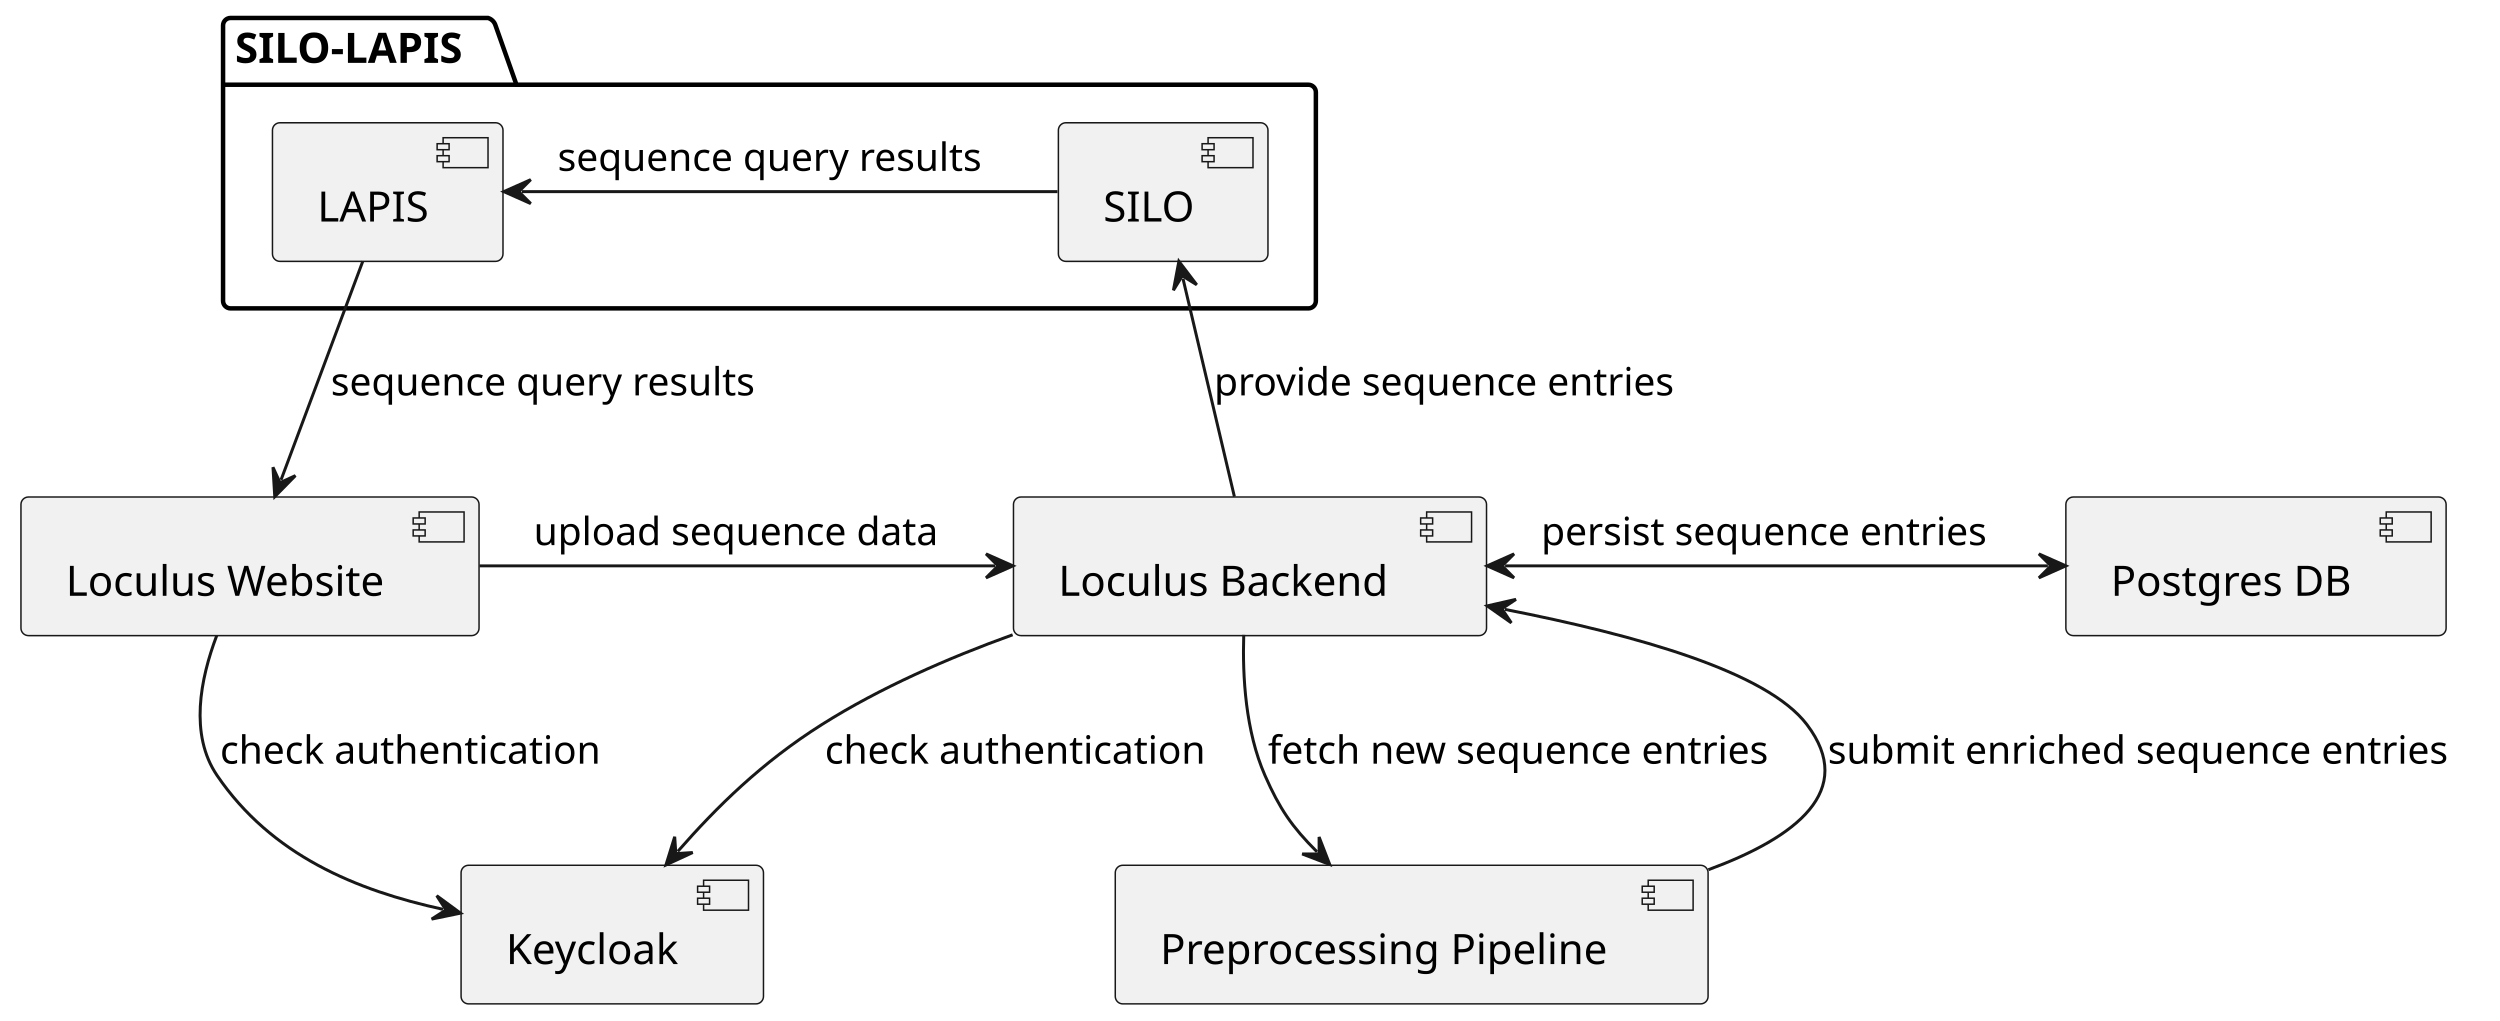
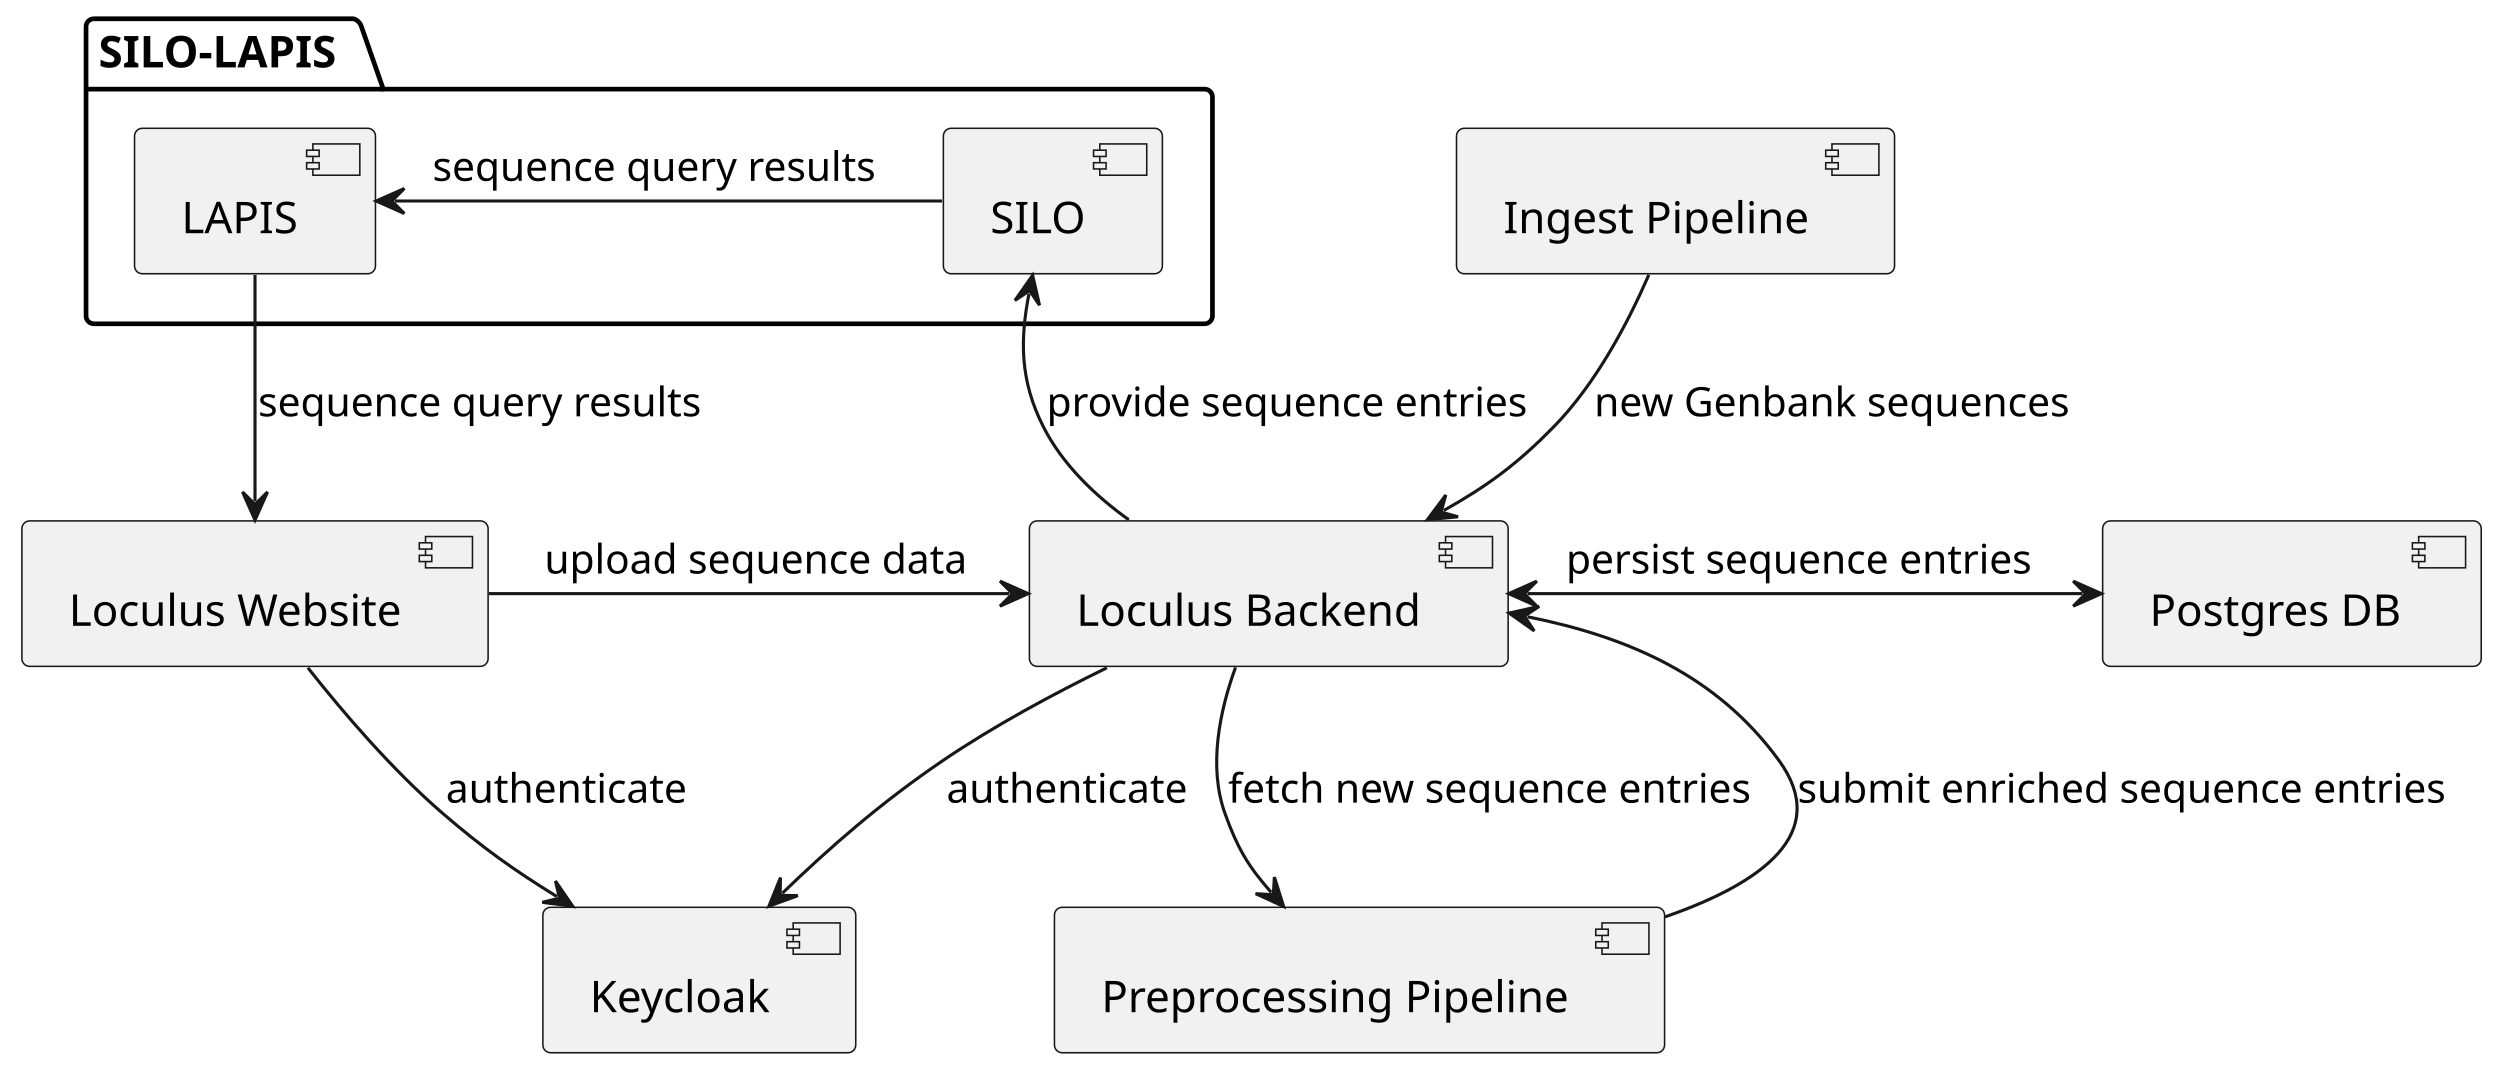
- <svg xmlns="http://www.w3.org/2000/svg" contentStyleType="text/css" height="341px" preserveAspectRatio="none" style="width:835px;height:341px;background:#FFFFFF;" version="1.1" viewBox="0 0 835 341" width="835px" zoomAndPan="magnify">
+ <svg xmlns="http://www.w3.org/2000/svg" contentStyleType="text/css" height="342px" preserveAspectRatio="none" style="width:799px;height:342px;background:#FFFFFF;" version="1.1" viewBox="0 0 799 342" width="799px" zoomAndPan="magnify">
  <defs />
  <g>
    <g id="cluster_SILO-LAPIS">
-       <path d="M77,6 L163,6 A3.75,3.75 0 0 1 165.5,8.5 L172.5,28.297 L437,28.297 A2.5,2.5 0 0 1 439.5,30.797 L439.5,100.5 A2.5,2.5 0 0 1 437,103 L77,103 A2.5,2.5 0 0 1 74.5,100.5 L74.5,8.5 A2.5,2.5 0 0 1 77,6 " fill="none" style="stroke:#000000;stroke-width:1.5;" />
-       <line style="stroke:#000000;stroke-width:1.5;" x1="74.5" x2="172.5" y1="28.297" y2="28.297" />
-       <text fill="#000000" font-family="sans-serif" font-size="14" font-weight="bold" lengthAdjust="spacing" textLength="85" x="78.5" y="20.995">SILO-LAPIS</text>
+       <path d="M30,6 L113,6 A3.75,3.75 0 0 1 115.5,8.5 L122.5,28.488 L385,28.488 A2.5,2.5 0 0 1 387.5,30.988 L387.5,100.98 A2.5,2.5 0 0 1 385,103.48 L30,103.48 A2.5,2.5 0 0 1 27.5,100.98 L27.5,8.5 A2.5,2.5 0 0 1 30,6 " fill="none" style="stroke:#000000;stroke-width:1.5;" />
+       <line style="stroke:#000000;stroke-width:1.5;" x1="27.5" x2="122.5" y1="28.488" y2="28.488" />
+       <text fill="#000000" font-family="sans-serif" font-size="14" font-weight="bold" lengthAdjust="spacing" textLength="82" x="31.5" y="21.535">SILO-LAPIS</text>
    </g>
    <g id="elem_SILO">
-       <rect fill="#F1F1F1" height="46.297" rx="2.5" ry="2.5" style="stroke:#181818;stroke-width:0.5;" width="70" x="353.5" y="41" />
-       <rect fill="#F1F1F1" height="10" style="stroke:#181818;stroke-width:0.5;" width="15" x="403.5" y="46" />
-       <rect fill="#F1F1F1" height="2" style="stroke:#181818;stroke-width:0.5;" width="4" x="401.5" y="48" />
-       <rect fill="#F1F1F1" height="2" style="stroke:#181818;stroke-width:0.5;" width="4" x="401.5" y="52" />
-       <text fill="#000000" font-family="sans-serif" font-size="14" lengthAdjust="spacing" textLength="30" x="368.5" y="73.995">SILO</text>
+       <rect fill="#F1F1F1" height="46.488" rx="2.5" ry="2.5" style="stroke:#181818;stroke-width:0.5;" width="70" x="301.5" y="41" />
+       <rect fill="#F1F1F1" height="10" style="stroke:#181818;stroke-width:0.5;" width="15" x="351.5" y="46" />
+       <rect fill="#F1F1F1" height="2" style="stroke:#181818;stroke-width:0.5;" width="4" x="349.5" y="48" />
+       <rect fill="#F1F1F1" height="2" style="stroke:#181818;stroke-width:0.5;" width="4" x="349.5" y="52" />
+       <text fill="#000000" font-family="sans-serif" font-size="14" lengthAdjust="spacing" textLength="30" x="316.5" y="74.535">SILO</text>
    </g>
    <g id="elem_LAPIS">
-       <rect fill="#F1F1F1" height="46.297" rx="2.5" ry="2.5" style="stroke:#181818;stroke-width:0.5;" width="77" x="91" y="41" />
-       <rect fill="#F1F1F1" height="10" style="stroke:#181818;stroke-width:0.5;" width="15" x="148" y="46" />
-       <rect fill="#F1F1F1" height="2" style="stroke:#181818;stroke-width:0.5;" width="4" x="146" y="48" />
-       <rect fill="#F1F1F1" height="2" style="stroke:#181818;stroke-width:0.5;" width="4" x="146" y="52" />
-       <text fill="#000000" font-family="sans-serif" font-size="14" lengthAdjust="spacing" textLength="37" x="106" y="73.995">LAPIS</text>
+       <rect fill="#F1F1F1" height="46.488" rx="2.5" ry="2.5" style="stroke:#181818;stroke-width:0.5;" width="77" x="43" y="41" />
+       <rect fill="#F1F1F1" height="10" style="stroke:#181818;stroke-width:0.5;" width="15" x="100" y="46" />
+       <rect fill="#F1F1F1" height="2" style="stroke:#181818;stroke-width:0.5;" width="4" x="98" y="48" />
+       <rect fill="#F1F1F1" height="2" style="stroke:#181818;stroke-width:0.5;" width="4" x="98" y="52" />
+       <text fill="#000000" font-family="sans-serif" font-size="14" lengthAdjust="spacing" textLength="37" x="58" y="74.535">LAPIS</text>
    </g>
    <g id="elem_Website">
-       <rect fill="#F1F1F1" height="46.297" rx="2.5" ry="2.5" style="stroke:#181818;stroke-width:0.5;" width="153" x="7" y="166" />
-       <rect fill="#F1F1F1" height="10" style="stroke:#181818;stroke-width:0.5;" width="15" x="140" y="171" />
-       <rect fill="#F1F1F1" height="2" style="stroke:#181818;stroke-width:0.5;" width="4" x="138" y="173" />
-       <rect fill="#F1F1F1" height="2" style="stroke:#181818;stroke-width:0.5;" width="4" x="138" y="177" />
-       <text fill="#000000" font-family="sans-serif" font-size="14" lengthAdjust="spacing" textLength="113" x="22" y="198.995">Loculus Website</text>
+       <rect fill="#F1F1F1" height="46.488" rx="2.5" ry="2.5" style="stroke:#181818;stroke-width:0.5;" width="149" x="7" y="166.48" />
+       <rect fill="#F1F1F1" height="10" style="stroke:#181818;stroke-width:0.5;" width="15" x="136" y="171.48" />
+       <rect fill="#F1F1F1" height="2" style="stroke:#181818;stroke-width:0.5;" width="4" x="134" y="173.48" />
+       <rect fill="#F1F1F1" height="2" style="stroke:#181818;stroke-width:0.5;" width="4" x="134" y="177.48" />
+       <text fill="#000000" font-family="sans-serif" font-size="14" lengthAdjust="spacing" textLength="109" x="22" y="200.015">Loculus Website</text>
    </g>
    <g id="elem_Backend">
-       <rect fill="#F1F1F1" height="46.297" rx="2.5" ry="2.5" style="stroke:#181818;stroke-width:0.5;" width="158" x="338.5" y="166" />
-       <rect fill="#F1F1F1" height="10" style="stroke:#181818;stroke-width:0.5;" width="15" x="476.5" y="171" />
-       <rect fill="#F1F1F1" height="2" style="stroke:#181818;stroke-width:0.5;" width="4" x="474.5" y="173" />
-       <rect fill="#F1F1F1" height="2" style="stroke:#181818;stroke-width:0.5;" width="4" x="474.5" y="177" />
-       <text fill="#000000" font-family="sans-serif" font-size="14" lengthAdjust="spacing" textLength="118" x="353.5" y="198.995">Loculus Backend</text>
+       <rect fill="#F1F1F1" height="46.488" rx="2.5" ry="2.5" style="stroke:#181818;stroke-width:0.5;" width="153" x="329" y="166.48" />
+       <rect fill="#F1F1F1" height="10" style="stroke:#181818;stroke-width:0.5;" width="15" x="462" y="171.48" />
+       <rect fill="#F1F1F1" height="2" style="stroke:#181818;stroke-width:0.5;" width="4" x="460" y="173.48" />
+       <rect fill="#F1F1F1" height="2" style="stroke:#181818;stroke-width:0.5;" width="4" x="460" y="177.48" />
+       <text fill="#000000" font-family="sans-serif" font-size="14" lengthAdjust="spacing" textLength="113" x="344" y="200.015">Loculus Backend</text>
    </g>
    <g id="elem_Postgres">
-       <rect fill="#F1F1F1" height="46.297" rx="2.5" ry="2.5" style="stroke:#181818;stroke-width:0.5;" width="127" x="690" y="166" />
-       <rect fill="#F1F1F1" height="10" style="stroke:#181818;stroke-width:0.5;" width="15" x="797" y="171" />
-       <rect fill="#F1F1F1" height="2" style="stroke:#181818;stroke-width:0.5;" width="4" x="795" y="173" />
-       <rect fill="#F1F1F1" height="2" style="stroke:#181818;stroke-width:0.5;" width="4" x="795" y="177" />
-       <text fill="#000000" font-family="sans-serif" font-size="14" lengthAdjust="spacing" textLength="87" x="705" y="198.995">Postgres DB</text>
+       <rect fill="#F1F1F1" height="46.488" rx="2.5" ry="2.5" style="stroke:#181818;stroke-width:0.5;" width="121" x="672" y="166.48" />
+       <rect fill="#F1F1F1" height="10" style="stroke:#181818;stroke-width:0.5;" width="15" x="773" y="171.48" />
+       <rect fill="#F1F1F1" height="2" style="stroke:#181818;stroke-width:0.5;" width="4" x="771" y="173.48" />
+       <rect fill="#F1F1F1" height="2" style="stroke:#181818;stroke-width:0.5;" width="4" x="771" y="177.48" />
+       <text fill="#000000" font-family="sans-serif" font-size="14" lengthAdjust="spacing" textLength="81" x="687" y="200.015">Postgres DB</text>
    </g>
-     <g id="elem_pipeline">
-       <rect fill="#F1F1F1" height="46.297" rx="2.5" ry="2.5" style="stroke:#181818;stroke-width:0.5;" width="198" x="372.5" y="289" />
-       <rect fill="#F1F1F1" height="10" style="stroke:#181818;stroke-width:0.5;" width="15" x="550.5" y="294" />
-       <rect fill="#F1F1F1" height="2" style="stroke:#181818;stroke-width:0.5;" width="4" x="548.5" y="296" />
-       <rect fill="#F1F1F1" height="2" style="stroke:#181818;stroke-width:0.5;" width="4" x="548.5" y="300" />
-       <text fill="#000000" font-family="sans-serif" font-size="14" lengthAdjust="spacing" textLength="158" x="387.5" y="321.995">Preprocessing Pipeline</text>
+     <g id="elem_Preprocessing">
+       <rect fill="#F1F1F1" height="46.488" rx="2.5" ry="2.5" style="stroke:#181818;stroke-width:0.5;" width="195" x="337" y="289.97" />
+       <rect fill="#F1F1F1" height="10" style="stroke:#181818;stroke-width:0.5;" width="15" x="512" y="294.97" />
+       <rect fill="#F1F1F1" height="2" style="stroke:#181818;stroke-width:0.5;" width="4" x="510" y="296.97" />
+       <rect fill="#F1F1F1" height="2" style="stroke:#181818;stroke-width:0.5;" width="4" x="510" y="300.97" />
+       <text fill="#000000" font-family="sans-serif" font-size="14" lengthAdjust="spacing" textLength="155" x="352" y="323.505">Preprocessing Pipeline</text>
+     </g>
+     <g id="elem_Ingest">
+       <rect fill="#F1F1F1" height="46.488" rx="2.5" ry="2.5" style="stroke:#181818;stroke-width:0.5;" width="140" x="465.5" y="41" />
+       <rect fill="#F1F1F1" height="10" style="stroke:#181818;stroke-width:0.5;" width="15" x="585.5" y="46" />
+       <rect fill="#F1F1F1" height="2" style="stroke:#181818;stroke-width:0.5;" width="4" x="583.5" y="48" />
+       <rect fill="#F1F1F1" height="2" style="stroke:#181818;stroke-width:0.5;" width="4" x="583.5" y="52" />
+       <text fill="#000000" font-family="sans-serif" font-size="14" lengthAdjust="spacing" textLength="100" x="480.5" y="74.535">Ingest Pipeline</text>
    </g>
    <g id="elem_Keycloak">
-       <rect fill="#F1F1F1" height="46.297" rx="2.5" ry="2.5" style="stroke:#181818;stroke-width:0.5;" width="101" x="154" y="289" />
-       <rect fill="#F1F1F1" height="10" style="stroke:#181818;stroke-width:0.5;" width="15" x="235" y="294" />
-       <rect fill="#F1F1F1" height="2" style="stroke:#181818;stroke-width:0.5;" width="4" x="233" y="296" />
-       <rect fill="#F1F1F1" height="2" style="stroke:#181818;stroke-width:0.5;" width="4" x="233" y="300" />
-       <text fill="#000000" font-family="sans-serif" font-size="14" lengthAdjust="spacing" textLength="61" x="169" y="321.995">Keycloak</text>
+       <rect fill="#F1F1F1" height="46.488" rx="2.5" ry="2.5" style="stroke:#181818;stroke-width:0.5;" width="100" x="173.5" y="289.97" />
+       <rect fill="#F1F1F1" height="10" style="stroke:#181818;stroke-width:0.5;" width="15" x="253.5" y="294.97" />
+       <rect fill="#F1F1F1" height="2" style="stroke:#181818;stroke-width:0.5;" width="4" x="251.5" y="296.97" />
+       <rect fill="#F1F1F1" height="2" style="stroke:#181818;stroke-width:0.5;" width="4" x="251.5" y="300.97" />
+       <text fill="#000000" font-family="sans-serif" font-size="14" lengthAdjust="spacing" textLength="60" x="188.5" y="323.505">Keycloak</text>
    </g>
    <g id="link_Website_Keycloak">
-       <path d="M72.39,212.28 C66.9,226.74 63.22,245.36 72.5,259 C90.66,285.67 118.938,297.381 147.948,303.711 " fill="none" id="Website-to-Keycloak" style="stroke:#181818;stroke-width:1.0;" />
-       <polygon fill="#181818" points="153.81,304.99,145.87,299.163,148.925,303.924,144.164,306.979,153.81,304.99" style="stroke:#181818;stroke-width:1.0;" />
-       <text fill="#000000" font-family="sans-serif" font-size="13" lengthAdjust="spacing" textLength="133" x="73.5" y="255.067">check authentication</text>
+       <path d="M98.4,213.43 C109.68,227.73 125.36,246.04 141.5,259.97 C154.15,270.89 164.173,278.031 177.973,286.541 " fill="none" id="Website-to-Keycloak" style="stroke:#181818;stroke-width:1.0;" />
+       <polygon fill="#181818" points="183.08,289.69,177.519,281.561,178.824,287.066,173.32,288.371,183.08,289.69" style="stroke:#181818;stroke-width:1.0;" />
+       <text fill="#000000" font-family="sans-serif" font-size="13" lengthAdjust="spacing" textLength="78" x="142.5" y="256.538">authenticate</text>
    </g>
    <g id="link_Backend_Keycloak">
-       <path d="M338.22,212.02 C316.67,219.79 293.93,229.72 274.5,242 C254.45,254.67 239.483,269.406 226.383,284.366 " fill="none" id="Backend-to-Keycloak" style="stroke:#181818;stroke-width:1.0;" />
-       <polygon fill="#181818" points="222.43,288.88,231.368,284.744,225.724,285.118,225.35,279.474,222.43,288.88" style="stroke:#181818;stroke-width:1.0;" />
-       <text fill="#000000" font-family="sans-serif" font-size="13" lengthAdjust="spacing" textLength="133" x="275.5" y="255.067">check authentication</text>
+       <path d="M353.75,213.43 C336.58,221.81 317.72,231.97 301.5,242.97 C281.27,256.69 264.997,271.033 250.057,285.453 " fill="none" id="Backend-to-Keycloak" style="stroke:#181818;stroke-width:1.0;" />
+       <polygon fill="#181818" points="245.74,289.62,254.994,286.248,249.338,286.148,249.438,280.492,245.74,289.62" style="stroke:#181818;stroke-width:1.0;" />
+       <text fill="#000000" font-family="sans-serif" font-size="13" lengthAdjust="spacing" textLength="78" x="302.5" y="256.538">authenticate</text>
    </g>
    <g id="link_Website_Backend">
-       <path d="M160.13,189 C213.47,189 278.43,189 332.33,189 " fill="none" id="Website-to-Backend" style="stroke:#181818;stroke-width:1.0;" />
-       <polygon fill="#181818" points="338.33,189,329.33,185,333.33,189,329.33,193,338.33,189" style="stroke:#181818;stroke-width:1.0;" />
-       <text fill="#000000" font-family="sans-serif" font-size="13" lengthAdjust="spacing" textLength="142" x="178.25" y="182.067">upload sequence data</text>
-     </g>
-     <g id="link_Backend_pipeline">
-       <path d="M415.41,212.04 C414.96,226.05 416.03,244.27 422.5,259 C427.39,270.13 431.47,276.125 439.88,284.505 " fill="none" id="Backend-to-pipeline" style="stroke:#181818;stroke-width:1.0;" />
-       <polygon fill="#181818" points="444.13,288.74,440.578,279.554,440.588,285.211,434.931,285.221,444.13,288.74" style="stroke:#181818;stroke-width:1.0;" />
-       <text fill="#000000" font-family="sans-serif" font-size="13" lengthAdjust="spacing" textLength="175" x="423.5" y="255.067">fetch new sequence entries</text>
-     </g>
-     <g id="link_Backend_pipeline">
-       <path d="M502.617,203.529 C546.977,212.259 590.12,224.37 603.5,242 C620.22,264.04 599.91,279.71 570.59,290.49 " fill="none" id="Backend-backto-pipeline" style="stroke:#181818;stroke-width:1.0;" />
-       <polygon fill="#181818" points="496.73,202.37,504.788,208.033,501.636,203.335,506.333,200.183,496.73,202.37" style="stroke:#181818;stroke-width:1.0;" />
-       <text fill="#000000" font-family="sans-serif" font-size="13" lengthAdjust="spacing" textLength="217" x="610.5" y="255.067">submit enriched sequence entries</text>
+       <path d="M156.24,189.73 C207.91,189.73 270.47,189.73 322.6,189.73 " fill="none" id="Website-to-Backend" style="stroke:#181818;stroke-width:1.0;" />
+       <polygon fill="#181818" points="328.6,189.73,319.6,185.73,323.6,189.73,319.6,193.73,328.6,189.73" style="stroke:#181818;stroke-width:1.0;" />
+       <text fill="#000000" font-family="sans-serif" font-size="13" lengthAdjust="spacing" textLength="137" x="174" y="183.298">upload sequence data</text>
    </g>
    <g id="link_Backend_Postgres">
-       <path d="M502.7,189 C561.68,189 629.16,189 683.99,189 " fill="none" id="Backend-Postgres" style="stroke:#181818;stroke-width:1.0;" />
-       <polygon fill="#181818" points="496.7,189,505.7,193,501.7,189,505.7,185,496.7,189" style="stroke:#181818;stroke-width:1.0;" />
-       <polygon fill="#181818" points="689.99,189,680.99,185,684.99,189,680.99,193,689.99,189" style="stroke:#181818;stroke-width:1.0;" />
-       <text fill="#000000" font-family="sans-serif" font-size="13" lengthAdjust="spacing" textLength="157" x="514.75" y="182.067">persist sequence entries</text>
+       <path d="M488.17,189.73 C545.93,189.73 612.07,189.73 665.59,189.73 " fill="none" id="Backend-Postgres" style="stroke:#181818;stroke-width:1.0;" />
+       <polygon fill="#181818" points="482.17,189.73,491.17,193.73,487.17,189.73,491.17,185.73,482.17,189.73" style="stroke:#181818;stroke-width:1.0;" />
+       <polygon fill="#181818" points="671.59,189.73,662.59,185.73,666.59,189.73,662.59,193.73,671.59,189.73" style="stroke:#181818;stroke-width:1.0;" />
+       <text fill="#000000" font-family="sans-serif" font-size="13" lengthAdjust="spacing" textLength="153" x="500.5" y="183.298">persist sequence entries</text>
+     </g>
+     <g id="link_Backend_Preprocessing">
+       <path d="M394.87,213.32 C389.87,227.07 386.08,244.85 391.5,259.97 C395.43,270.92 398.783,276.709 406.283,285.219 " fill="none" id="Backend-to-Preprocessing" style="stroke:#181818;stroke-width:1.0;" />
+       <polygon fill="#181818" points="410.25,289.72,407.3,280.323,406.944,285.969,401.298,285.613,410.25,289.72" style="stroke:#181818;stroke-width:1.0;" />
+       <text fill="#000000" font-family="sans-serif" font-size="13" lengthAdjust="spacing" textLength="171" x="392.5" y="256.538">fetch new sequence entries</text>
+     </g>
+     <g id="link_Backend_Preprocessing">
+       <path d="M488.193,197.121 C520.213,203.551 548.62,215.72 568.5,242.97 C585.48,266.24 563.12,282.3 532.11,293.04 " fill="none" id="Backend-backto-Preprocessing" style="stroke:#181818;stroke-width:1.0;" />
+       <polygon fill="#181818" points="482.31,195.94,490.346,201.634,487.212,196.924,491.921,193.79,482.31,195.94" style="stroke:#181818;stroke-width:1.0;" />
+       <text fill="#000000" font-family="sans-serif" font-size="13" lengthAdjust="spacing" textLength="212" x="574.5" y="256.538">submit enriched sequence entries</text>
+     </g>
+     <g id="link_Ingest_Backend">
+       <path d="M526.96,87.84 C520.39,102.97 510.12,122.58 496.5,136.48 C485.03,148.19 475.602,155.193 461.422,163.153 " fill="none" id="Ingest-to-Backend" style="stroke:#181818;stroke-width:1.0;" />
+       <polygon fill="#181818" points="456.19,166.09,465.996,165.173,460.55,163.643,462.08,158.196,456.19,166.09" style="stroke:#181818;stroke-width:1.0;" />
+       <text fill="#000000" font-family="sans-serif" font-size="13" lengthAdjust="spacing" textLength="154" x="509.5" y="133.048">new Genbank sequences</text>
    </g>
    <g id="link_SILO_Backend">
-       <path d="M395.127,93.11 C400.387,115.41 407.05,143.66 412.29,165.89 " fill="none" id="SILO-backto-Backend" style="stroke:#181818;stroke-width:1.0;" />
-       <polygon fill="#181818" points="393.75,87.27,391.923,96.948,394.898,92.136,399.709,95.111,393.75,87.27" style="stroke:#181818;stroke-width:1.0;" />
-       <text fill="#000000" font-family="sans-serif" font-size="13" lengthAdjust="spacing" textLength="161" x="405.5" y="132.067">provide sequence entries</text>
+       <path d="M328.876,93.848 C326.006,108.488 325.91,121.59 333.5,136.48 C339.6,148.45 349.87,158.32 360.77,166.13 " fill="none" id="SILO-backto-Backend" style="stroke:#181818;stroke-width:1.0;" />
+       <polygon fill="#181818" points="330.03,87.96,324.373,96.022,329.068,92.867,332.224,97.561,330.03,87.96" style="stroke:#181818;stroke-width:1.0;" />
+       <text fill="#000000" font-family="sans-serif" font-size="13" lengthAdjust="spacing" textLength="157" x="334.5" y="133.048">provide sequence entries</text>
    </g>
    <g id="link_LAPIS_Website">
-       <path d="M121.17,87.27 C112.83,109.57 102.181,138.04 93.871,160.27 " fill="none" id="LAPIS-to-Website" style="stroke:#181818;stroke-width:1.0;" />
-       <polygon fill="#181818" points="91.77,165.89,98.668,158.86,93.521,161.207,91.175,156.059,91.77,165.89" style="stroke:#181818;stroke-width:1.0;" />
-       <text fill="#000000" font-family="sans-serif" font-size="13" lengthAdjust="spacing" textLength="149" x="110.5" y="132.067">sequence query results</text>
+       <path d="M81.5,87.89 C81.5,110.17 81.5,137.99 81.5,160.22 " fill="none" id="LAPIS-to-Website" style="stroke:#181818;stroke-width:1.0;" />
+       <polygon fill="#181818" points="81.5,166.22,85.5,157.22,81.5,161.22,77.5,157.22,81.5,166.22" style="stroke:#181818;stroke-width:1.0;" />
+       <text fill="#000000" font-family="sans-serif" font-size="13" lengthAdjust="spacing" textLength="145" x="82.5" y="133.048">sequence query results</text>
    </g>
    <g id="link_LAPIS_SILO">
-       <path d="M174.27,64 C224.37,64 304.87,64 353.21,64 " fill="none" id="LAPIS-backto-SILO" style="stroke:#181818;stroke-width:1.0;" />
-       <polygon fill="#181818" points="168.27,64,177.27,68,173.27,64,177.27,60,168.27,64" style="stroke:#181818;stroke-width:1.0;" />
-       <text fill="#000000" font-family="sans-serif" font-size="13" lengthAdjust="spacing" textLength="149" x="186.25" y="57.067">sequence query results</text>
+       <path d="M126.23,64.24 C175.41,64.24 253.58,64.24 301.11,64.24 " fill="none" id="LAPIS-backto-SILO" style="stroke:#181818;stroke-width:1.0;" />
+       <polygon fill="#181818" points="120.23,64.24,129.23,68.24,125.23,64.24,129.23,60.24,120.23,64.24" style="stroke:#181818;stroke-width:1.0;" />
+       <text fill="#000000" font-family="sans-serif" font-size="13" lengthAdjust="spacing" textLength="145" x="138.25" y="57.808">sequence query results</text>
    </g>
  </g>
</svg>
